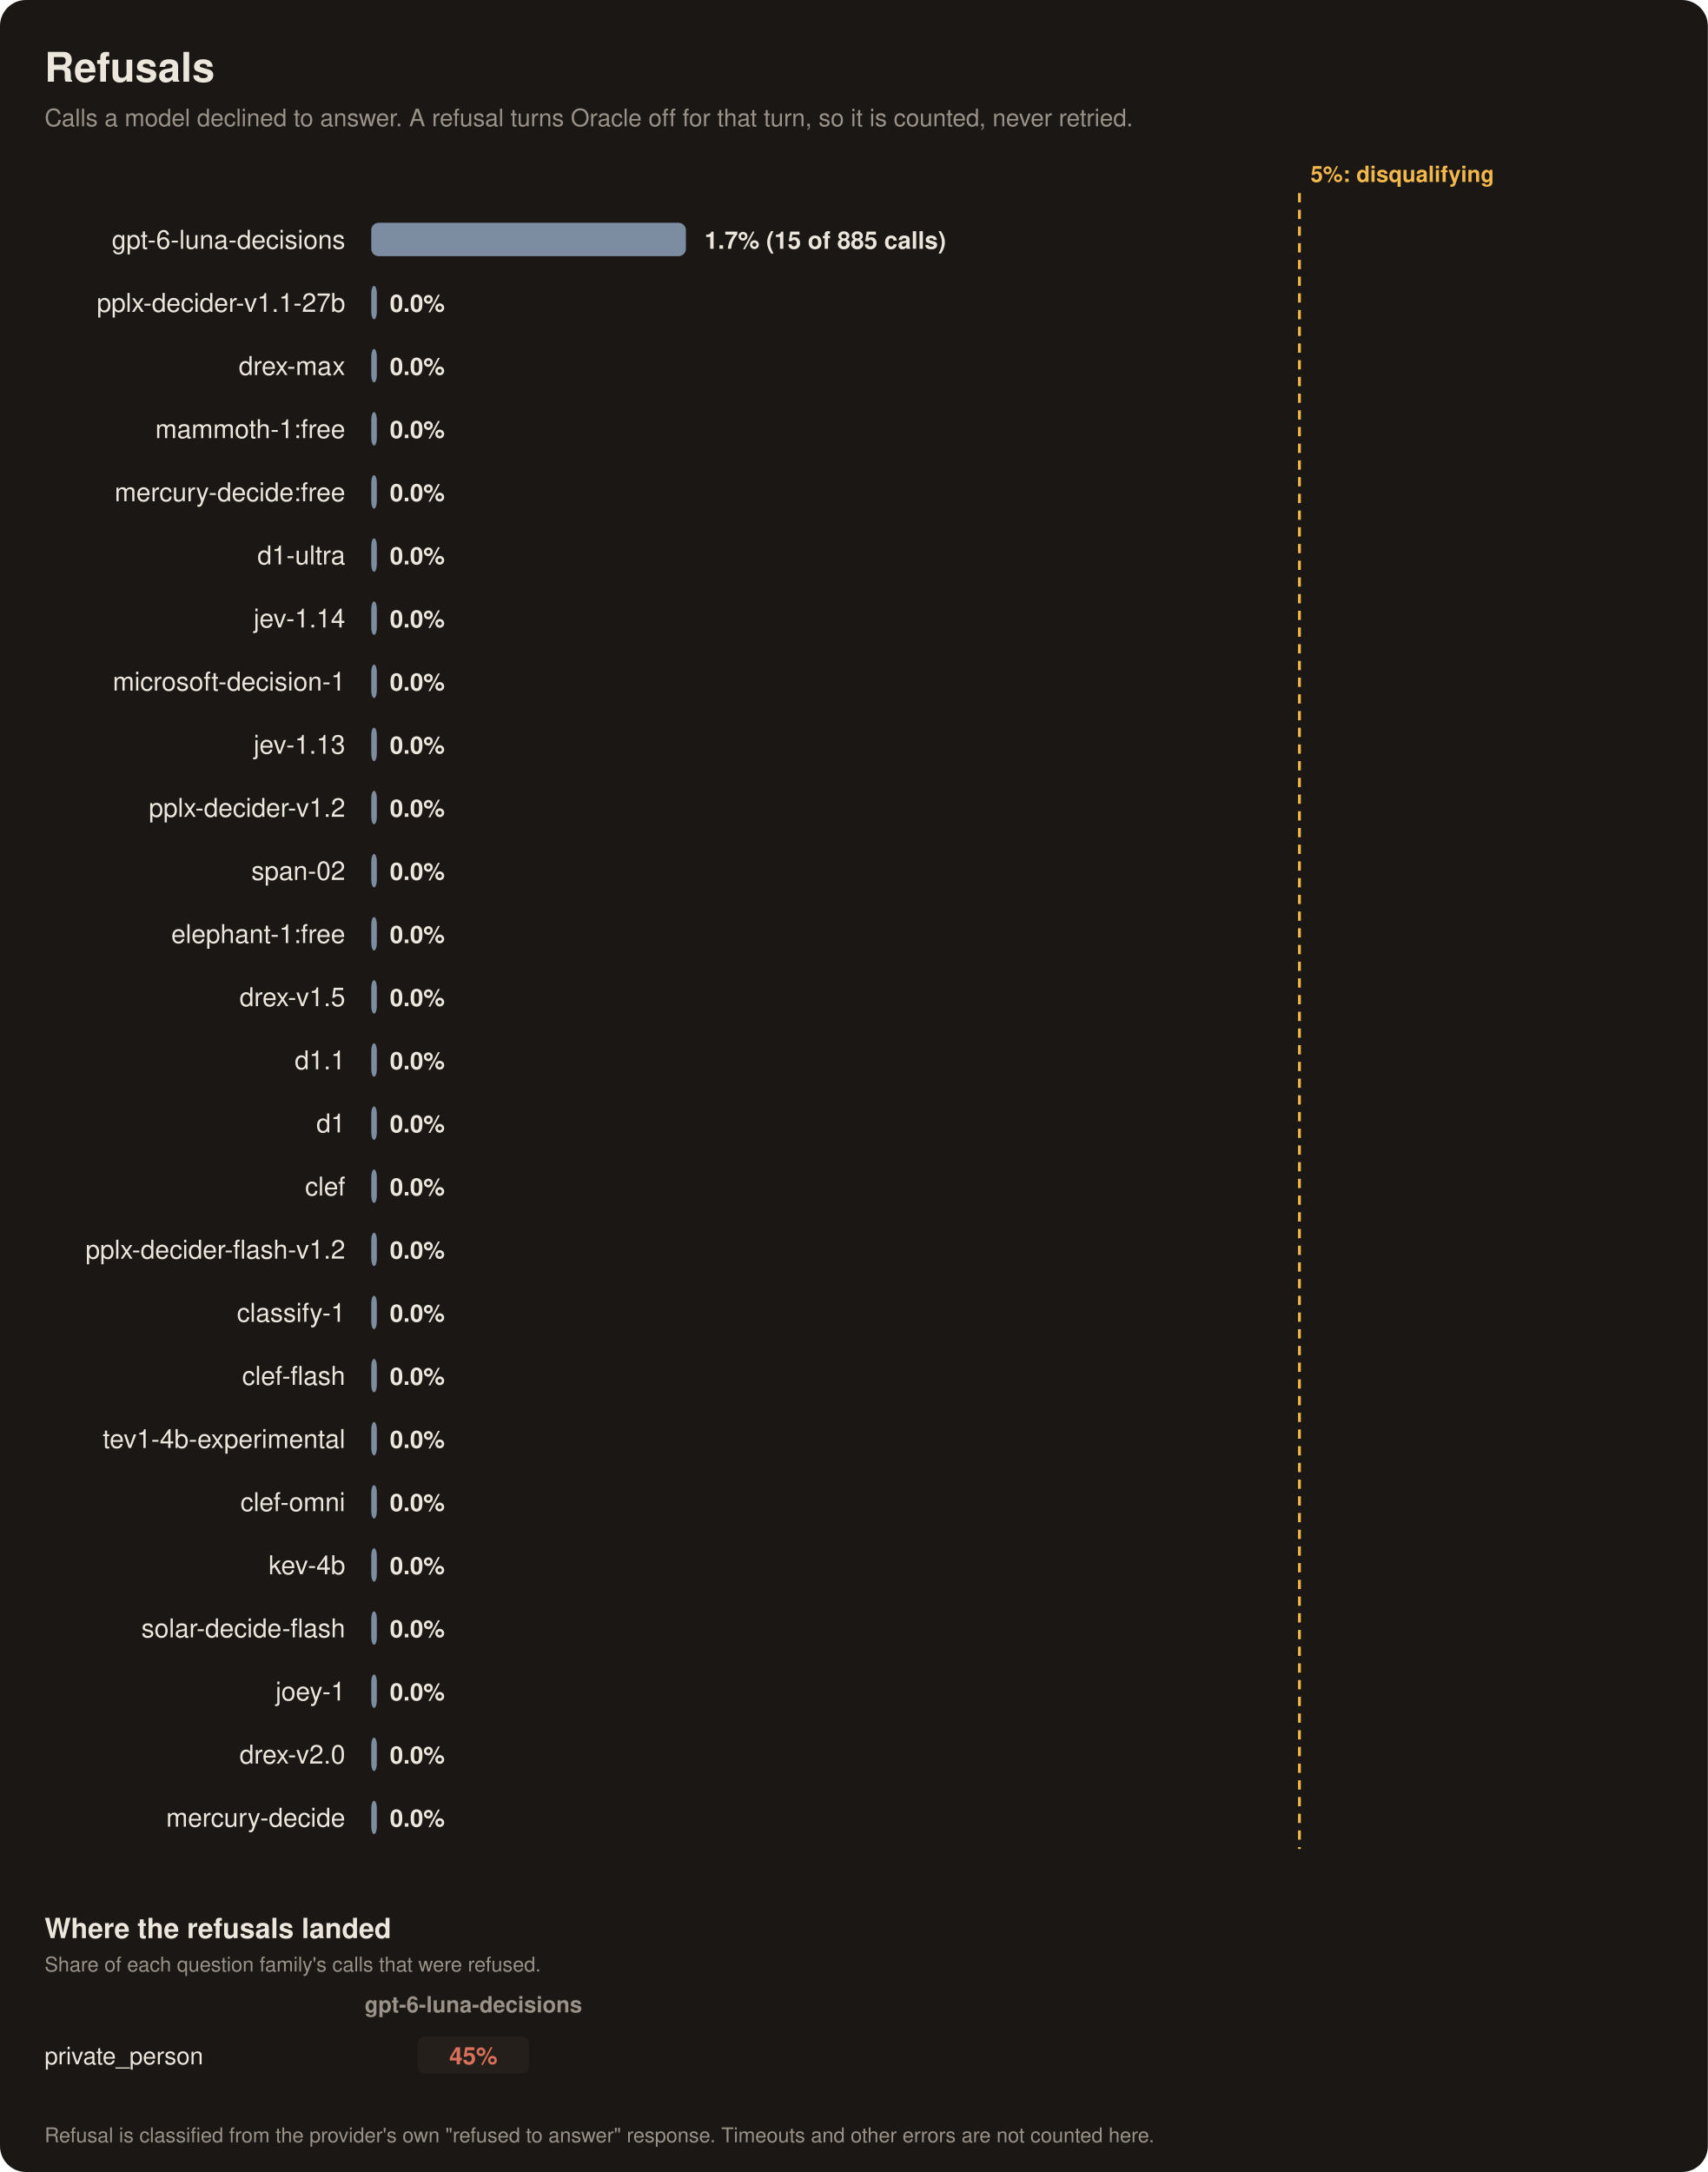
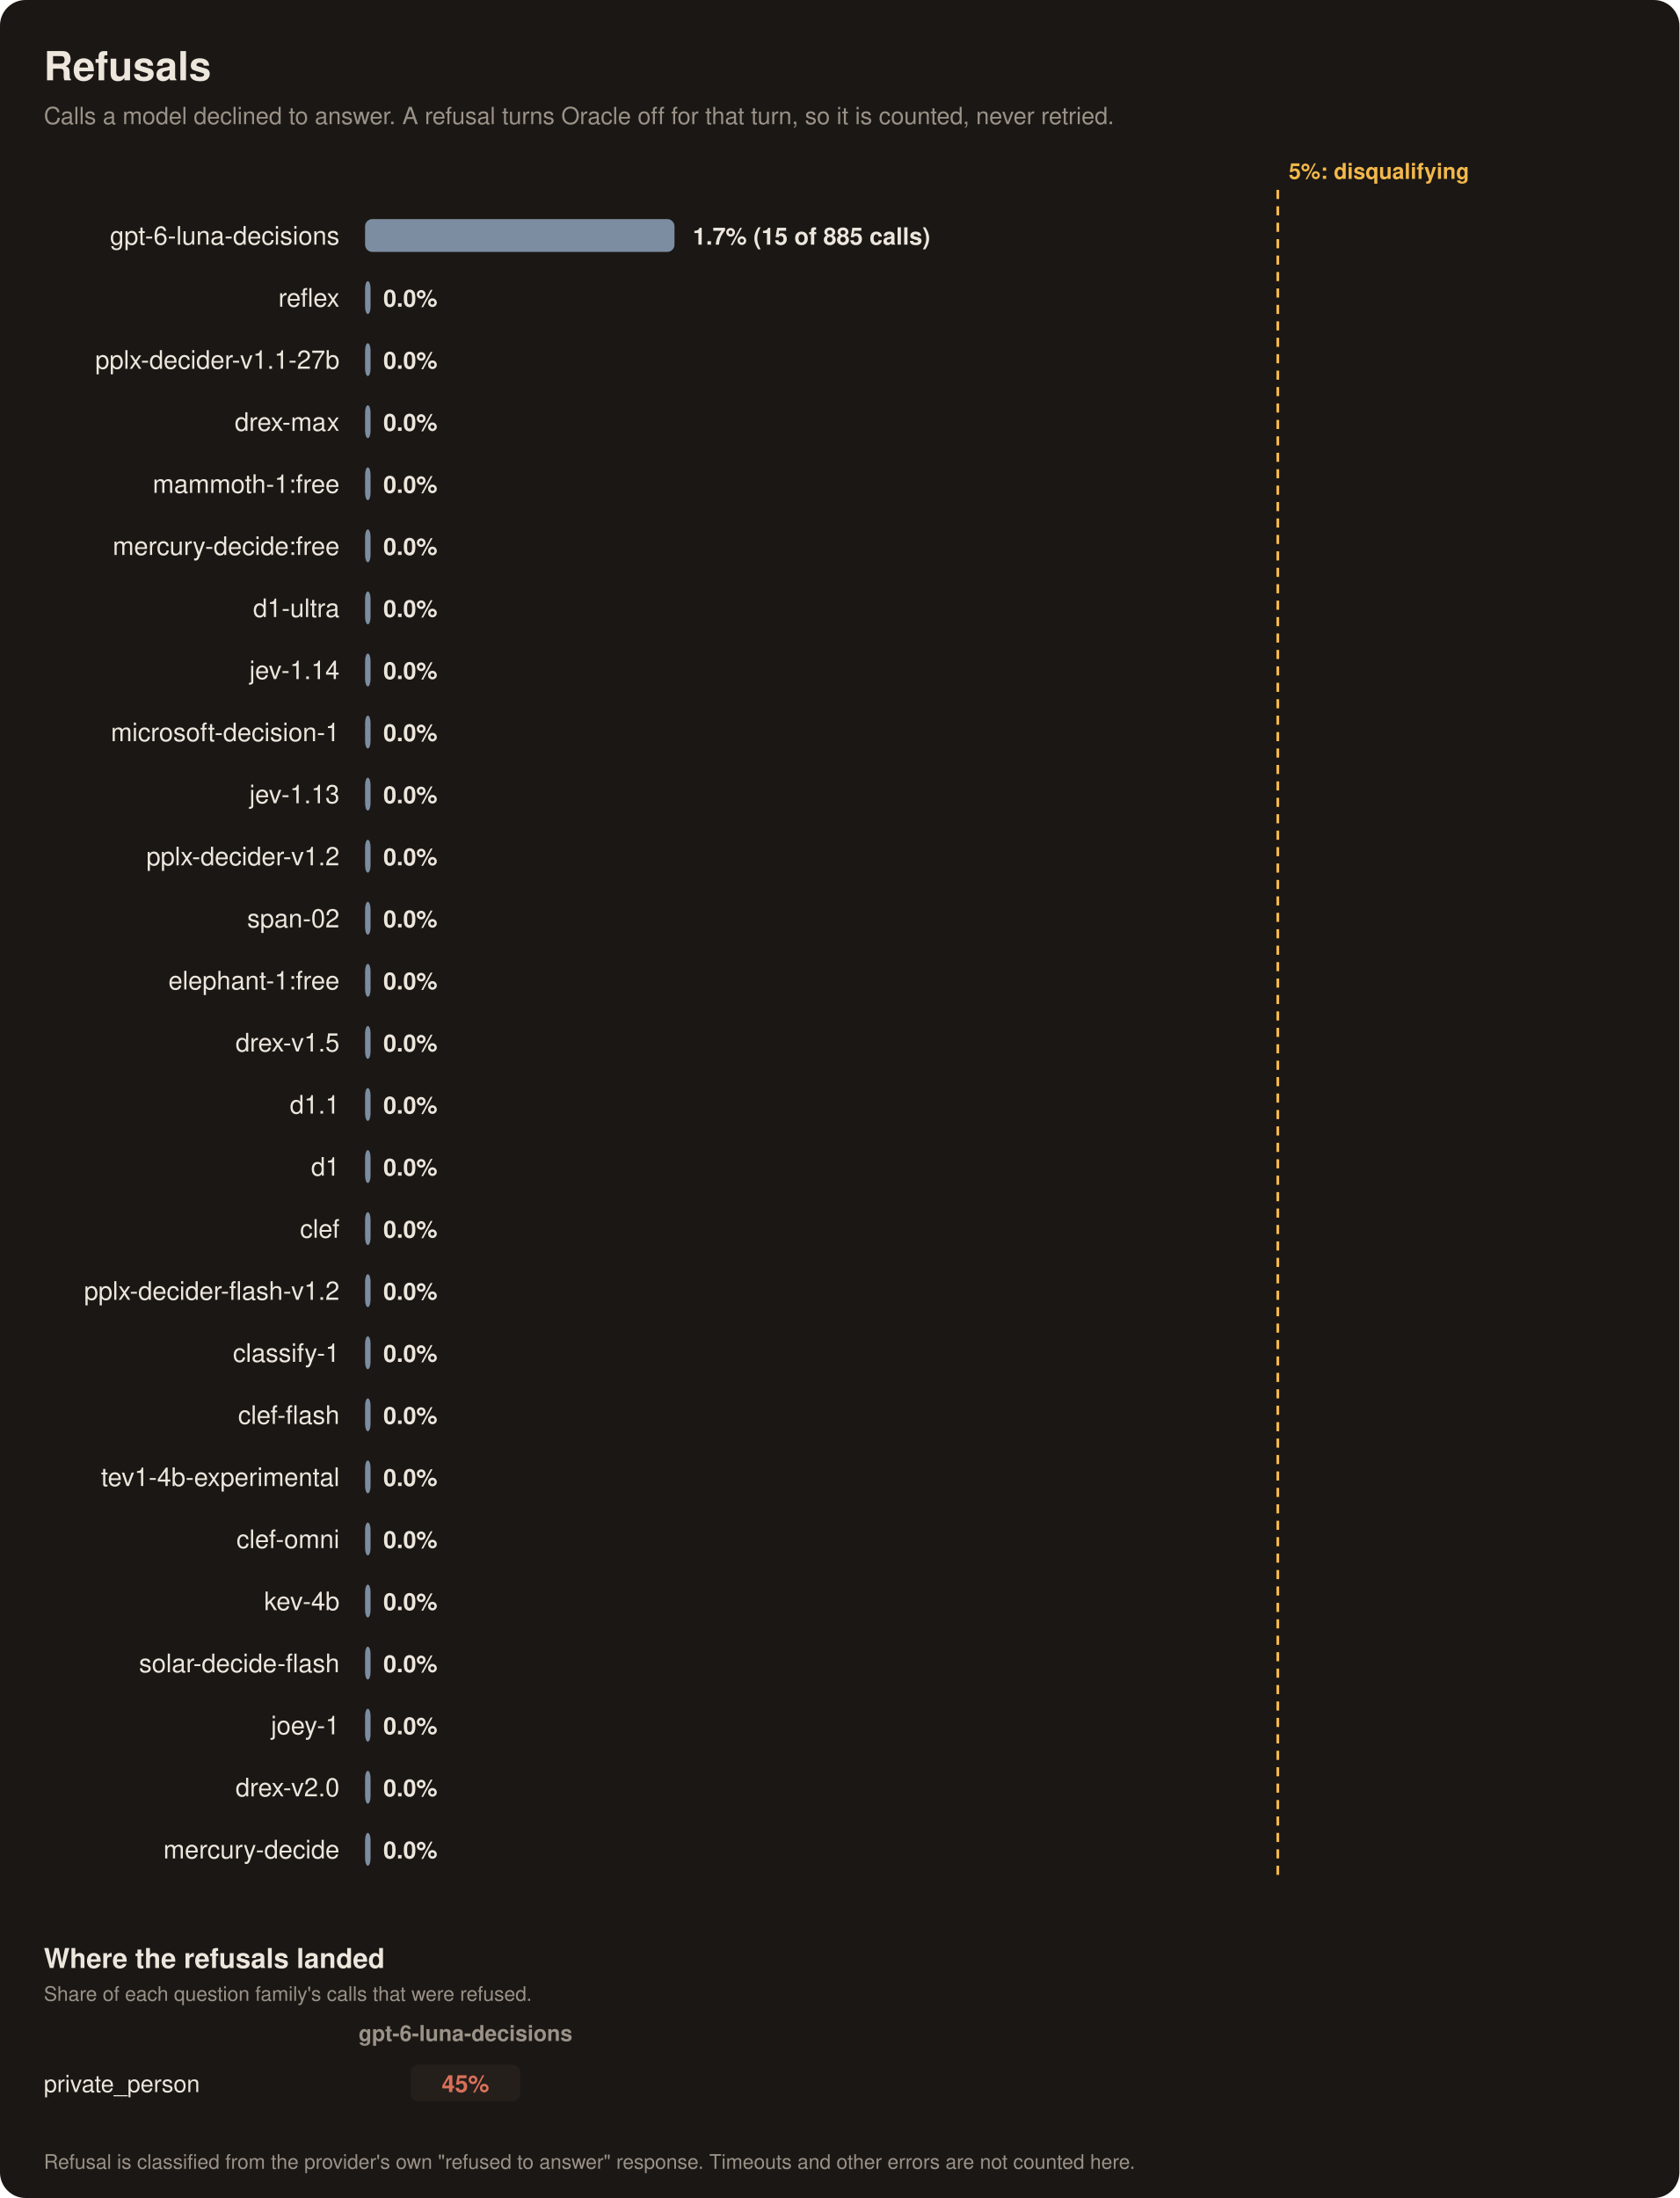
- <svg xmlns="http://www.w3.org/2000/svg" viewBox="0 0 920 1170" width="920" role="img" aria-label="Refusals" font-family="-apple-system,BlinkMacSystemFont,'Segoe UI',Helvetica,Arial,sans-serif">
-   <rect width="920" height="1170" rx="14" fill="#1b1714" />
+ <svg xmlns="http://www.w3.org/2000/svg" viewBox="0 0 920 1204" width="920" role="img" aria-label="Refusals" font-family="-apple-system,BlinkMacSystemFont,'Segoe UI',Helvetica,Arial,sans-serif">
+   <rect width="920" height="1204" rx="14" fill="#1b1714" />
  <text x="24.0" y="44.0" font-size="22" font-weight="700" fill="#ece6dd" text-anchor="start">Refusals</text>
  <text x="24.0" y="68.0" font-size="13" font-weight="400" fill="#9a9288" text-anchor="start">Calls a model declined to answer. A refusal turns Oracle off for that turn, so it is counted, never retried.</text>
-   <line x1="700.0" y1="104.0" x2="700.0" y2="996.0" stroke="#f2b84b" stroke-width="1.5" stroke-dasharray="5 4" />
+   <line x1="700.0" y1="104.0" x2="700.0" y2="1030.0" stroke="#f2b84b" stroke-width="1.5" stroke-dasharray="5 4" />
  <text x="706.0" y="98.0" font-size="12" font-weight="600" fill="#f2b84b" text-anchor="start">5%: disqualifying</text>
  <text x="186.0" y="134.0" font-size="14" font-weight="500" fill="#ece6dd" text-anchor="end">gpt-6-luna-decisions</text>
  <rect x="200.0" y="120.0" width="169.5" height="18.0" rx="4.0" fill="#7d8da1" />
  <text x="379.5" y="134.0" font-size="13" font-weight="600" fill="#ece6dd" text-anchor="start">1.7%  (15 of 885 calls)</text>
-   <text x="186.0" y="168.0" font-size="14" font-weight="500" fill="#ece6dd" text-anchor="end">pplx-decider-v1.1-27b</text>
+   <text x="186.0" y="168.0" font-size="14" font-weight="500" fill="#ece6dd" text-anchor="end">reflex</text>
  <rect x="200.0" y="154.0" width="3.0" height="18.0" rx="4.0" fill="#7d8da1" />
  <text x="210.0" y="168.0" font-size="13" font-weight="600" fill="#ece6dd" text-anchor="start">0.0%</text>
-   <text x="186.0" y="202.0" font-size="14" font-weight="500" fill="#ece6dd" text-anchor="end">drex-max</text>
+   <text x="186.0" y="202.0" font-size="14" font-weight="500" fill="#ece6dd" text-anchor="end">pplx-decider-v1.1-27b</text>
  <rect x="200.0" y="188.0" width="3.0" height="18.0" rx="4.0" fill="#7d8da1" />
  <text x="210.0" y="202.0" font-size="13" font-weight="600" fill="#ece6dd" text-anchor="start">0.0%</text>
-   <text x="186.0" y="236.0" font-size="14" font-weight="500" fill="#ece6dd" text-anchor="end">mammoth-1:free</text>
+   <text x="186.0" y="236.0" font-size="14" font-weight="500" fill="#ece6dd" text-anchor="end">drex-max</text>
  <rect x="200.0" y="222.0" width="3.0" height="18.0" rx="4.0" fill="#7d8da1" />
  <text x="210.0" y="236.0" font-size="13" font-weight="600" fill="#ece6dd" text-anchor="start">0.0%</text>
-   <text x="186.0" y="270.0" font-size="14" font-weight="500" fill="#ece6dd" text-anchor="end">mercury-decide:free</text>
+   <text x="186.0" y="270.0" font-size="14" font-weight="500" fill="#ece6dd" text-anchor="end">mammoth-1:free</text>
  <rect x="200.0" y="256.0" width="3.0" height="18.0" rx="4.0" fill="#7d8da1" />
  <text x="210.0" y="270.0" font-size="13" font-weight="600" fill="#ece6dd" text-anchor="start">0.0%</text>
-   <text x="186.0" y="304.0" font-size="14" font-weight="500" fill="#ece6dd" text-anchor="end">d1-ultra</text>
+   <text x="186.0" y="304.0" font-size="14" font-weight="500" fill="#ece6dd" text-anchor="end">mercury-decide:free</text>
  <rect x="200.0" y="290.0" width="3.0" height="18.0" rx="4.0" fill="#7d8da1" />
  <text x="210.0" y="304.0" font-size="13" font-weight="600" fill="#ece6dd" text-anchor="start">0.0%</text>
-   <text x="186.0" y="338.0" font-size="14" font-weight="500" fill="#ece6dd" text-anchor="end">jev-1.14</text>
+   <text x="186.0" y="338.0" font-size="14" font-weight="500" fill="#ece6dd" text-anchor="end">d1-ultra</text>
  <rect x="200.0" y="324.0" width="3.0" height="18.0" rx="4.0" fill="#7d8da1" />
  <text x="210.0" y="338.0" font-size="13" font-weight="600" fill="#ece6dd" text-anchor="start">0.0%</text>
-   <text x="186.0" y="372.0" font-size="14" font-weight="500" fill="#ece6dd" text-anchor="end">microsoft-decision-1</text>
+   <text x="186.0" y="372.0" font-size="14" font-weight="500" fill="#ece6dd" text-anchor="end">jev-1.14</text>
  <rect x="200.0" y="358.0" width="3.0" height="18.0" rx="4.0" fill="#7d8da1" />
  <text x="210.0" y="372.0" font-size="13" font-weight="600" fill="#ece6dd" text-anchor="start">0.0%</text>
-   <text x="186.0" y="406.0" font-size="14" font-weight="500" fill="#ece6dd" text-anchor="end">jev-1.13</text>
+   <text x="186.0" y="406.0" font-size="14" font-weight="500" fill="#ece6dd" text-anchor="end">microsoft-decision-1</text>
  <rect x="200.0" y="392.0" width="3.0" height="18.0" rx="4.0" fill="#7d8da1" />
  <text x="210.0" y="406.0" font-size="13" font-weight="600" fill="#ece6dd" text-anchor="start">0.0%</text>
-   <text x="186.0" y="440.0" font-size="14" font-weight="500" fill="#ece6dd" text-anchor="end">pplx-decider-v1.2</text>
+   <text x="186.0" y="440.0" font-size="14" font-weight="500" fill="#ece6dd" text-anchor="end">jev-1.13</text>
  <rect x="200.0" y="426.0" width="3.0" height="18.0" rx="4.0" fill="#7d8da1" />
  <text x="210.0" y="440.0" font-size="13" font-weight="600" fill="#ece6dd" text-anchor="start">0.0%</text>
-   <text x="186.0" y="474.0" font-size="14" font-weight="500" fill="#ece6dd" text-anchor="end">span-02</text>
+   <text x="186.0" y="474.0" font-size="14" font-weight="500" fill="#ece6dd" text-anchor="end">pplx-decider-v1.2</text>
  <rect x="200.0" y="460.0" width="3.0" height="18.0" rx="4.0" fill="#7d8da1" />
  <text x="210.0" y="474.0" font-size="13" font-weight="600" fill="#ece6dd" text-anchor="start">0.0%</text>
-   <text x="186.0" y="508.0" font-size="14" font-weight="500" fill="#ece6dd" text-anchor="end">elephant-1:free</text>
+   <text x="186.0" y="508.0" font-size="14" font-weight="500" fill="#ece6dd" text-anchor="end">span-02</text>
  <rect x="200.0" y="494.0" width="3.0" height="18.0" rx="4.0" fill="#7d8da1" />
  <text x="210.0" y="508.0" font-size="13" font-weight="600" fill="#ece6dd" text-anchor="start">0.0%</text>
-   <text x="186.0" y="542.0" font-size="14" font-weight="500" fill="#ece6dd" text-anchor="end">drex-v1.5</text>
+   <text x="186.0" y="542.0" font-size="14" font-weight="500" fill="#ece6dd" text-anchor="end">elephant-1:free</text>
  <rect x="200.0" y="528.0" width="3.0" height="18.0" rx="4.0" fill="#7d8da1" />
  <text x="210.0" y="542.0" font-size="13" font-weight="600" fill="#ece6dd" text-anchor="start">0.0%</text>
-   <text x="186.0" y="576.0" font-size="14" font-weight="500" fill="#ece6dd" text-anchor="end">d1.1</text>
+   <text x="186.0" y="576.0" font-size="14" font-weight="500" fill="#ece6dd" text-anchor="end">drex-v1.5</text>
  <rect x="200.0" y="562.0" width="3.0" height="18.0" rx="4.0" fill="#7d8da1" />
  <text x="210.0" y="576.0" font-size="13" font-weight="600" fill="#ece6dd" text-anchor="start">0.0%</text>
-   <text x="186.0" y="610.0" font-size="14" font-weight="500" fill="#ece6dd" text-anchor="end">d1</text>
+   <text x="186.0" y="610.0" font-size="14" font-weight="500" fill="#ece6dd" text-anchor="end">d1.1</text>
  <rect x="200.0" y="596.0" width="3.0" height="18.0" rx="4.0" fill="#7d8da1" />
  <text x="210.0" y="610.0" font-size="13" font-weight="600" fill="#ece6dd" text-anchor="start">0.0%</text>
-   <text x="186.0" y="644.0" font-size="14" font-weight="500" fill="#ece6dd" text-anchor="end">clef</text>
+   <text x="186.0" y="644.0" font-size="14" font-weight="500" fill="#ece6dd" text-anchor="end">d1</text>
  <rect x="200.0" y="630.0" width="3.0" height="18.0" rx="4.0" fill="#7d8da1" />
  <text x="210.0" y="644.0" font-size="13" font-weight="600" fill="#ece6dd" text-anchor="start">0.0%</text>
-   <text x="186.0" y="678.0" font-size="14" font-weight="500" fill="#ece6dd" text-anchor="end">pplx-decider-flash-v1.2</text>
+   <text x="186.0" y="678.0" font-size="14" font-weight="500" fill="#ece6dd" text-anchor="end">clef</text>
  <rect x="200.0" y="664.0" width="3.0" height="18.0" rx="4.0" fill="#7d8da1" />
  <text x="210.0" y="678.0" font-size="13" font-weight="600" fill="#ece6dd" text-anchor="start">0.0%</text>
-   <text x="186.0" y="712.0" font-size="14" font-weight="500" fill="#ece6dd" text-anchor="end">classify-1</text>
+   <text x="186.0" y="712.0" font-size="14" font-weight="500" fill="#ece6dd" text-anchor="end">pplx-decider-flash-v1.2</text>
  <rect x="200.0" y="698.0" width="3.0" height="18.0" rx="4.0" fill="#7d8da1" />
  <text x="210.0" y="712.0" font-size="13" font-weight="600" fill="#ece6dd" text-anchor="start">0.0%</text>
-   <text x="186.0" y="746.0" font-size="14" font-weight="500" fill="#ece6dd" text-anchor="end">clef-flash</text>
+   <text x="186.0" y="746.0" font-size="14" font-weight="500" fill="#ece6dd" text-anchor="end">classify-1</text>
  <rect x="200.0" y="732.0" width="3.0" height="18.0" rx="4.0" fill="#7d8da1" />
  <text x="210.0" y="746.0" font-size="13" font-weight="600" fill="#ece6dd" text-anchor="start">0.0%</text>
-   <text x="186.0" y="780.0" font-size="14" font-weight="500" fill="#ece6dd" text-anchor="end">tev1-4b-experimental</text>
+   <text x="186.0" y="780.0" font-size="14" font-weight="500" fill="#ece6dd" text-anchor="end">clef-flash</text>
  <rect x="200.0" y="766.0" width="3.0" height="18.0" rx="4.0" fill="#7d8da1" />
  <text x="210.0" y="780.0" font-size="13" font-weight="600" fill="#ece6dd" text-anchor="start">0.0%</text>
-   <text x="186.0" y="814.0" font-size="14" font-weight="500" fill="#ece6dd" text-anchor="end">clef-omni</text>
+   <text x="186.0" y="814.0" font-size="14" font-weight="500" fill="#ece6dd" text-anchor="end">tev1-4b-experimental</text>
  <rect x="200.0" y="800.0" width="3.0" height="18.0" rx="4.0" fill="#7d8da1" />
  <text x="210.0" y="814.0" font-size="13" font-weight="600" fill="#ece6dd" text-anchor="start">0.0%</text>
-   <text x="186.0" y="848.0" font-size="14" font-weight="500" fill="#ece6dd" text-anchor="end">kev-4b</text>
+   <text x="186.0" y="848.0" font-size="14" font-weight="500" fill="#ece6dd" text-anchor="end">clef-omni</text>
  <rect x="200.0" y="834.0" width="3.0" height="18.0" rx="4.0" fill="#7d8da1" />
  <text x="210.0" y="848.0" font-size="13" font-weight="600" fill="#ece6dd" text-anchor="start">0.0%</text>
-   <text x="186.0" y="882.0" font-size="14" font-weight="500" fill="#ece6dd" text-anchor="end">solar-decide-flash</text>
+   <text x="186.0" y="882.0" font-size="14" font-weight="500" fill="#ece6dd" text-anchor="end">kev-4b</text>
  <rect x="200.0" y="868.0" width="3.0" height="18.0" rx="4.0" fill="#7d8da1" />
  <text x="210.0" y="882.0" font-size="13" font-weight="600" fill="#ece6dd" text-anchor="start">0.0%</text>
-   <text x="186.0" y="916.0" font-size="14" font-weight="500" fill="#ece6dd" text-anchor="end">joey-1</text>
+   <text x="186.0" y="916.0" font-size="14" font-weight="500" fill="#ece6dd" text-anchor="end">solar-decide-flash</text>
  <rect x="200.0" y="902.0" width="3.0" height="18.0" rx="4.0" fill="#7d8da1" />
  <text x="210.0" y="916.0" font-size="13" font-weight="600" fill="#ece6dd" text-anchor="start">0.0%</text>
-   <text x="186.0" y="950.0" font-size="14" font-weight="500" fill="#ece6dd" text-anchor="end">drex-v2.0</text>
+   <text x="186.0" y="950.0" font-size="14" font-weight="500" fill="#ece6dd" text-anchor="end">joey-1</text>
  <rect x="200.0" y="936.0" width="3.0" height="18.0" rx="4.0" fill="#7d8da1" />
  <text x="210.0" y="950.0" font-size="13" font-weight="600" fill="#ece6dd" text-anchor="start">0.0%</text>
-   <text x="186.0" y="984.0" font-size="14" font-weight="500" fill="#ece6dd" text-anchor="end">mercury-decide</text>
+   <text x="186.0" y="984.0" font-size="14" font-weight="500" fill="#ece6dd" text-anchor="end">drex-v2.0</text>
  <rect x="200.0" y="970.0" width="3.0" height="18.0" rx="4.0" fill="#7d8da1" />
  <text x="210.0" y="984.0" font-size="13" font-weight="600" fill="#ece6dd" text-anchor="start">0.0%</text>
-   <text x="24.0" y="1044.0" font-size="15" font-weight="700" fill="#ece6dd" text-anchor="start">Where the refusals landed</text>
-   <text x="24.0" y="1062.0" font-size="11" font-weight="400" fill="#9a9288" text-anchor="start">Share of each question family's calls that were refused.</text>
-   <text x="255.0" y="1084.0" font-size="12" font-weight="600" fill="#9a9288" text-anchor="middle">gpt-6-luna-decisions</text>
-   <text x="24.0" y="1112.0" font-size="13" font-weight="500" fill="#ece6dd" text-anchor="start">private_person</text>
-   <rect x="225.0" y="1097.0" width="60.0" height="20.0" rx="4.0" fill="#241f1b" />
-   <text x="255.0" y="1112.0" font-size="13" font-weight="700" fill="#d9705a" text-anchor="middle">45%</text>
-   <text x="24.0" y="1154.0" font-size="11" font-weight="400" fill="#9a9288" text-anchor="start">Refusal is classified from the provider's own "refused to answer" response. Timeouts and other errors are not counted here.</text>
+   <text x="186.0" y="1018.0" font-size="14" font-weight="500" fill="#ece6dd" text-anchor="end">mercury-decide</text>
+   <rect x="200.0" y="1004.0" width="3.0" height="18.0" rx="4.0" fill="#7d8da1" />
+   <text x="210.0" y="1018.0" font-size="13" font-weight="600" fill="#ece6dd" text-anchor="start">0.0%</text>
+   <text x="24.0" y="1078.0" font-size="15" font-weight="700" fill="#ece6dd" text-anchor="start">Where the refusals landed</text>
+   <text x="24.0" y="1096.0" font-size="11" font-weight="400" fill="#9a9288" text-anchor="start">Share of each question family's calls that were refused.</text>
+   <text x="255.0" y="1118.0" font-size="12" font-weight="600" fill="#9a9288" text-anchor="middle">gpt-6-luna-decisions</text>
+   <text x="24.0" y="1146.0" font-size="13" font-weight="500" fill="#ece6dd" text-anchor="start">private_person</text>
+   <rect x="225.0" y="1131.0" width="60.0" height="20.0" rx="4.0" fill="#241f1b" />
+   <text x="255.0" y="1146.0" font-size="13" font-weight="700" fill="#d9705a" text-anchor="middle">45%</text>
+   <text x="24.0" y="1188.0" font-size="11" font-weight="400" fill="#9a9288" text-anchor="start">Refusal is classified from the provider's own "refused to answer" response. Timeouts and other errors are not counted here.</text>
</svg>
